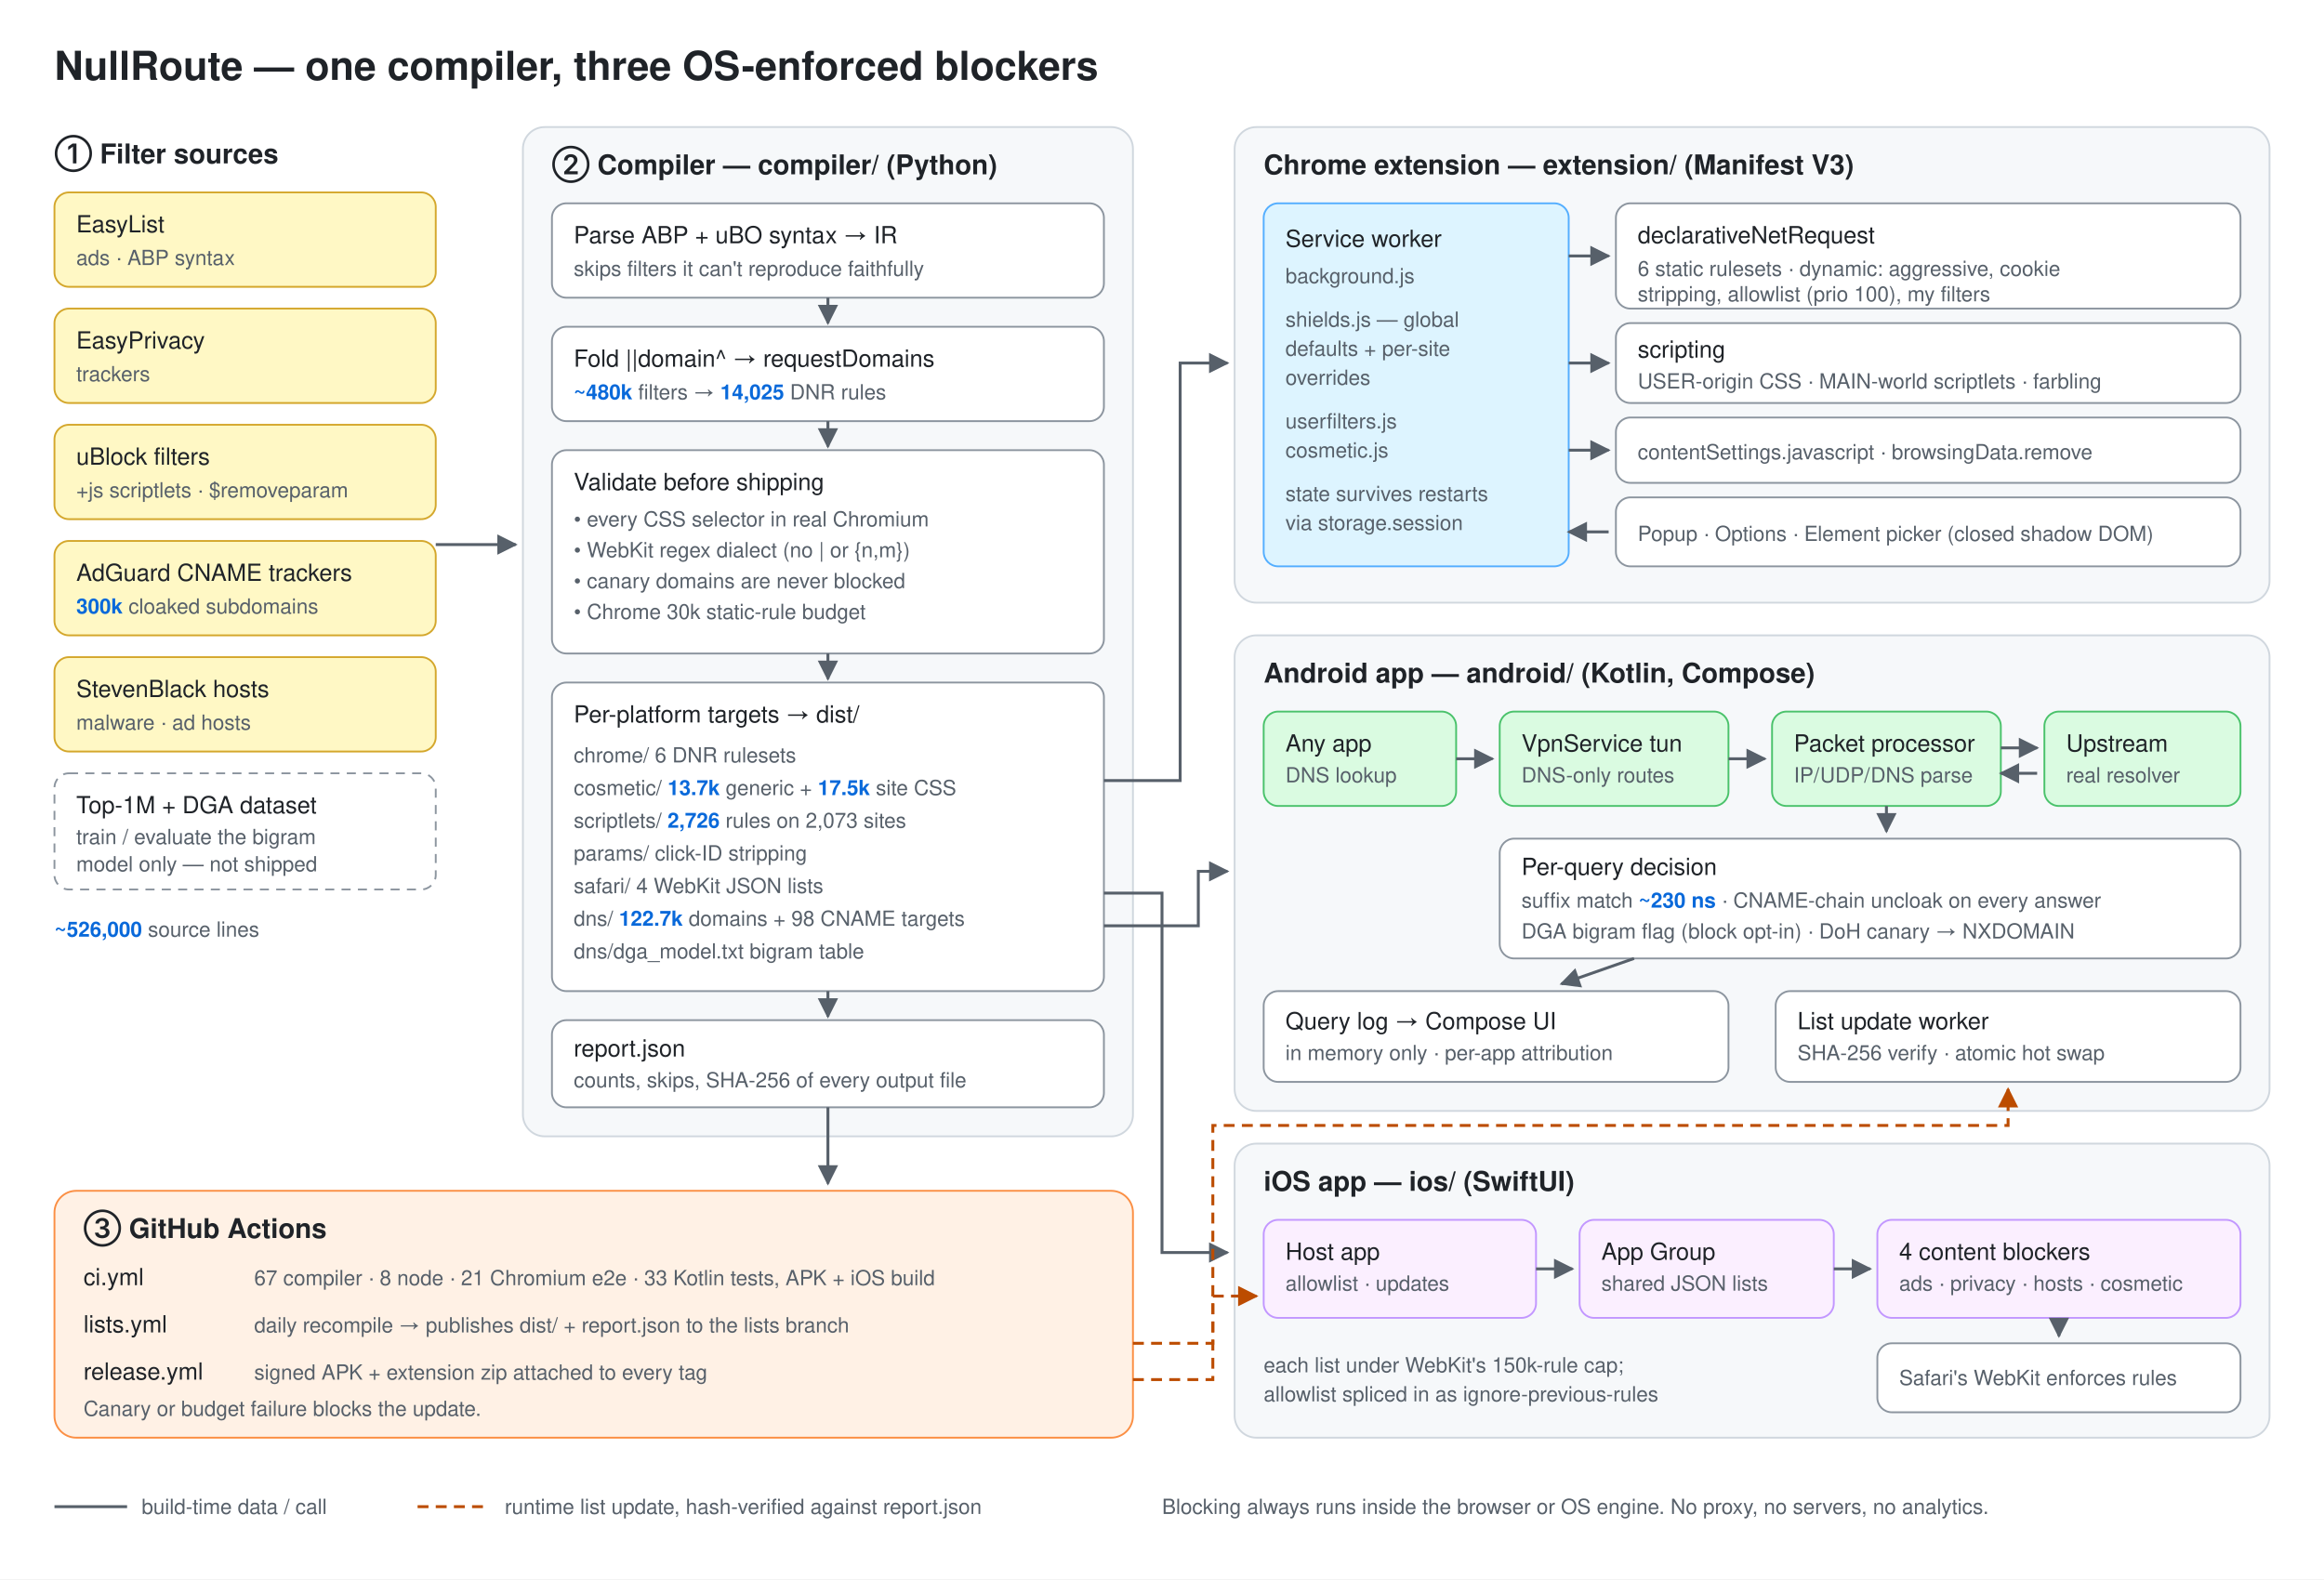
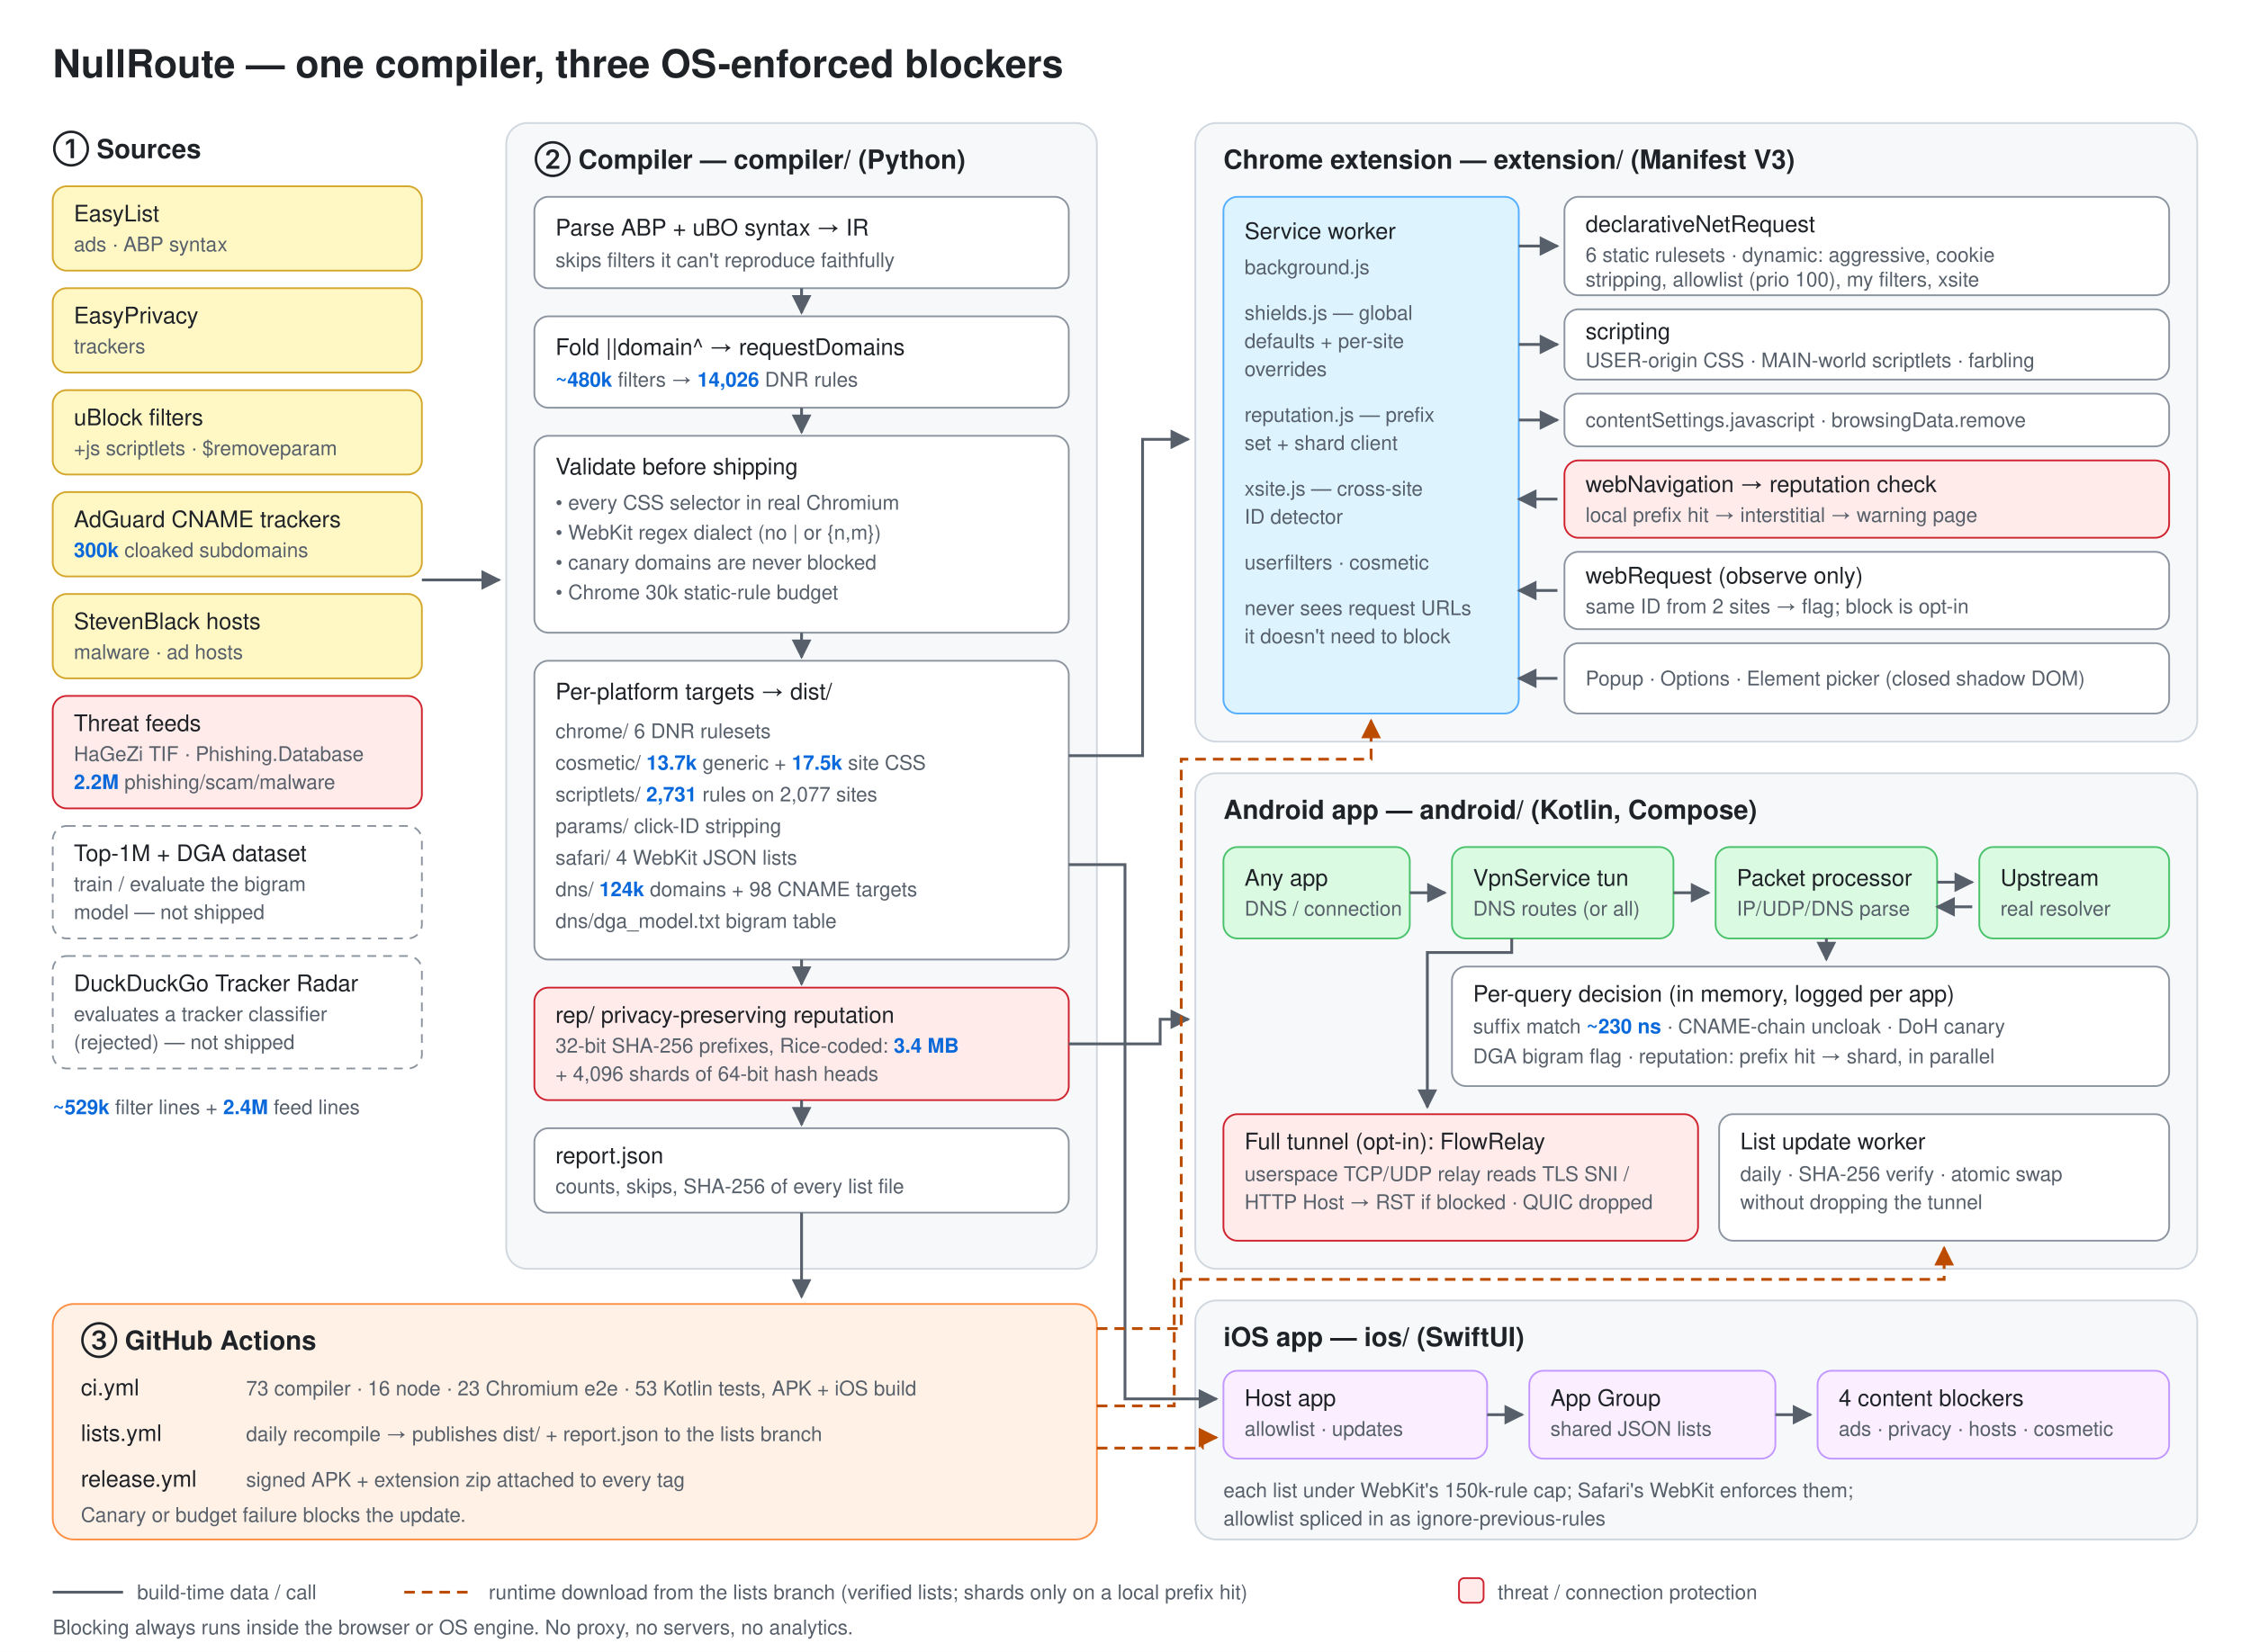
- <svg xmlns="http://www.w3.org/2000/svg" viewBox="0 0 1280 870" width="1280" height="870" font-family="-apple-system, BlinkMacSystemFont, 'Segoe UI', Helvetica, Arial, sans-serif">
+ <svg xmlns="http://www.w3.org/2000/svg" viewBox="0 0 1280 940" width="1280" height="940" font-family="-apple-system, BlinkMacSystemFont, 'Segoe UI', Helvetica, Arial, sans-serif">
  <style>
    .bg { fill: #ffffff; }
    .panel { fill: #f6f8fa; stroke: #d0d7de; }
    .box { fill: #ffffff; stroke: #8c959f; }
    .src { fill: #fff8c5; stroke: #d4a72c; }
+     .threat { fill: #ffebe9; stroke: #cf222e; }
    .dim { fill: #ffffff; stroke: #8c959f; stroke-dasharray: 5 4; }
    .chrome { fill: #ddf4ff; stroke: #54aeff; }
    .android { fill: #dafbe1; stroke: #4ac26b; }
    .ios { fill: #fbefff; stroke: #c297ff; }
    .ci { fill: #fff1e5; stroke: #fb8f44; }
    .t { fill: #1f2328; font-size: 13px; }
    .s { fill: #57606a; font-size: 11.5px; }
    .h { fill: #1f2328; font-size: 15px; font-weight: 600; }
    .title { fill: #1f2328; font-size: 22px; font-weight: 700; }
    .num { fill: #0969da; font-weight: 600; }
    .edge { stroke: #57606a; stroke-width: 1.6; fill: none; }
    .upd { stroke: #bc4c00; stroke-width: 1.6; fill: none; stroke-dasharray: 6 4; }
    .ah { fill: #57606a; }
    .ahu { fill: #bc4c00; }
    @media (prefers-color-scheme: dark) {
      .bg { fill: #0d1117; }
      .panel { fill: #161b22; stroke: #30363d; }
      .box, .dim { fill: #0d1117; stroke: #6e7681; }
      .src { fill: #272115; stroke: #9e6a03; }
+       .threat { fill: #2d1214; stroke: #da3633; }
      .chrome { fill: #0c2d4a; stroke: #1f6feb; }
      .android { fill: #0f2a19; stroke: #2ea043; }
      .ios { fill: #2a1a3e; stroke: #8957e5; }
      .ci { fill: #2d1a0e; stroke: #bd561d; }
      .t, .h, .title { fill: #e6edf3; }
      .s { fill: #8d96a0; }
      .num { fill: #4493f8; }
      .edge { stroke: #8d96a0; }
      .ah { fill: #8d96a0; }
      .upd { stroke: #f0883e; }
      .ahu { fill: #f0883e; }
    }
  </style>
  <defs>
    <marker id="a" viewBox="0 0 10 10" refX="9" refY="5" markerWidth="7" markerHeight="7" orient="auto-start-reverse">
      <path class="ah" d="M0,0 L10,5 L0,10 z" />
    </marker>
    <marker id="u" viewBox="0 0 10 10" refX="9" refY="5" markerWidth="7" markerHeight="7" orient="auto-start-reverse">
      <path class="ahu" d="M0,0 L10,5 L0,10 z" />
    </marker>
  </defs>
-   <rect class="bg" x="0" y="0" width="1280" height="870" />
+   <rect class="bg" x="0" y="0" width="1280" height="940" />
  <text class="title" x="30" y="44">NullRoute — one compiler, three OS-enforced blockers</text>
-   <text class="h" x="30" y="90">① Filter sources</text>
-   <rect class="src" x="30" y="106" width="210" height="52" rx="8" />
-   <text class="t" x="42" y="128">EasyList</text>
-   <text class="s" x="42" y="146">ads · ABP syntax</text>
-   <rect class="src" x="30" y="170" width="210" height="52" rx="8" />
-   <text class="t" x="42" y="192">EasyPrivacy</text>
-   <text class="s" x="42" y="210">trackers</text>
-   <rect class="src" x="30" y="234" width="210" height="52" rx="8" />
-   <text class="t" x="42" y="256">uBlock filters</text>
-   <text class="s" x="42" y="274">+js scriptlets · $removeparam</text>
-   <rect class="src" x="30" y="298" width="210" height="52" rx="8" />
-   <text class="t" x="42" y="320">AdGuard CNAME trackers</text>
-   <text class="s" x="42" y="338">
+   <text class="h" x="30" y="90">① Sources</text>
+   <rect class="src" x="30" y="106" width="210" height="48" rx="8" />
+   <text class="t" x="42" y="126">EasyList</text>
+   <text class="s" x="42" y="143">ads · ABP syntax</text>
+   <rect class="src" x="30" y="164" width="210" height="48" rx="8" />
+   <text class="t" x="42" y="184">EasyPrivacy</text>
+   <text class="s" x="42" y="201">trackers</text>
+   <rect class="src" x="30" y="222" width="210" height="48" rx="8" />
+   <text class="t" x="42" y="242">uBlock filters</text>
+   <text class="s" x="42" y="259">+js scriptlets · $removeparam</text>
+   <rect class="src" x="30" y="280" width="210" height="48" rx="8" />
+   <text class="t" x="42" y="300">AdGuard CNAME trackers</text>
+   <text class="s" x="42" y="317">
    <tspan class="num">300k</tspan> cloaked subdomains</text>
-   <rect class="src" x="30" y="362" width="210" height="52" rx="8" />
-   <text class="t" x="42" y="384">StevenBlack hosts</text>
-   <text class="s" x="42" y="402">malware · ad hosts</text>
-   <rect class="dim" x="30" y="426" width="210" height="64" rx="8" />
-   <text class="t" x="42" y="448">Top-1M + DGA dataset</text>
-   <text class="s" x="42" y="465">train / evaluate the bigram</text>
-   <text class="s" x="42" y="480">model only — not shipped</text>
-   <text class="s" x="30" y="516">
-     <tspan class="num">~526,000</tspan> source lines</text>
-   <path class="edge" d="M240,300 L284,300" marker-end="url(#a)" />
-   <rect class="panel" x="288" y="70" width="336" height="556" rx="12" />
+   <rect class="src" x="30" y="338" width="210" height="48" rx="8" />
+   <text class="t" x="42" y="358">StevenBlack hosts</text>
+   <text class="s" x="42" y="375">malware · ad hosts</text>
+   <rect class="threat" x="30" y="396" width="210" height="64" rx="8" />
+   <text class="t" x="42" y="416">Threat feeds</text>
+   <text class="s" x="42" y="433">HaGeZi TIF · Phishing.Database</text>
+   <text class="s" x="42" y="449">
+     <tspan class="num">2.2M</tspan> phishing/scam/malware</text>
+   <rect class="dim" x="30" y="470" width="210" height="64" rx="8" />
+   <text class="t" x="42" y="490">Top-1M + DGA dataset</text>
+   <text class="s" x="42" y="507">train / evaluate the bigram</text>
+   <text class="s" x="42" y="523">model — not shipped</text>
+   <rect class="dim" x="30" y="544" width="210" height="64" rx="8" />
+   <text class="t" x="42" y="564">DuckDuckGo Tracker Radar</text>
+   <text class="s" x="42" y="581">evaluates a tracker classifier</text>
+   <text class="s" x="42" y="597">(rejected) — not shipped</text>
+   <text class="s" x="30" y="634">
+     <tspan class="num">~529k</tspan> filter lines + <tspan class="num">2.4M</tspan> feed lines</text>
+   <path class="edge" d="M240,330 L284,330" marker-end="url(#a)" />
+   <rect class="panel" x="288" y="70" width="336" height="652" rx="12" />
  <text class="h" x="304" y="96">② Compiler — compiler/ (Python)</text>
  <rect class="box" x="304" y="112" width="304" height="52" rx="8" />
  <text class="t" x="316" y="134">Parse ABP + uBO syntax → IR</text>
  <text class="s" x="316" y="152">skips filters it can't reproduce faithfully</text>
  <path class="edge" d="M456,164 L456,178" marker-end="url(#a)" />
  <rect class="box" x="304" y="180" width="304" height="52" rx="8" />
  <text class="t" x="316" y="202">Fold ||domain^ → requestDomains</text>
  <text class="s" x="316" y="220">
-     <tspan class="num">~480k</tspan> filters → <tspan class="num">14,025</tspan> DNR rules</text>
+     <tspan class="num">~480k</tspan> filters → <tspan class="num">14,026</tspan> DNR rules</text>
  <path class="edge" d="M456,232 L456,246" marker-end="url(#a)" />
  <rect class="box" x="304" y="248" width="304" height="112" rx="8" />
  <text class="t" x="316" y="270">Validate before shipping</text>
  <text class="s" x="316" y="290">• every CSS selector in real Chromium</text>
  <text class="s" x="316" y="307">• WebKit regex dialect (no | or {n,m})</text>
  <text class="s" x="316" y="324">• canary domains are never blocked</text>
  <text class="s" x="316" y="341">• Chrome 30k static-rule budget</text>
  <path class="edge" d="M456,360 L456,374" marker-end="url(#a)" />
  <rect class="box" x="304" y="376" width="304" height="170" rx="8" />
  <text class="t" x="316" y="398">Per-platform targets → dist/</text>
  <text class="s" x="316" y="420">chrome/  6 DNR rulesets</text>
  <text class="s" x="316" y="438">cosmetic/  <tspan class="num">13.7k</tspan> generic + <tspan class="num">17.5k</tspan> site CSS</text>
-   <text class="s" x="316" y="456">scriptlets/  <tspan class="num">2,726</tspan> rules on 2,073 sites</text>
+   <text class="s" x="316" y="456">scriptlets/  <tspan class="num">2,731</tspan> rules on 2,077 sites</text>
  <text class="s" x="316" y="474">params/  click-ID stripping</text>
  <text class="s" x="316" y="492">safari/  4 WebKit JSON lists</text>
-   <text class="s" x="316" y="510">dns/  <tspan class="num">122.7k</tspan> domains + 98 CNAME targets</text>
+   <text class="s" x="316" y="510">dns/  <tspan class="num">124k</tspan> domains + 98 CNAME targets</text>
  <text class="s" x="316" y="528">dns/dga_model.txt  bigram table</text>
  <path class="edge" d="M456,546 L456,560" marker-end="url(#a)" />
-   <rect class="box" x="304" y="562" width="304" height="48" rx="8" />
-   <text class="t" x="316" y="582">report.json</text>
-   <text class="s" x="316" y="599">counts, skips, SHA-256 of every output file</text>
-   <rect class="ci" x="30" y="656" width="594" height="136" rx="12" />
-   <text class="h" x="46" y="682">③ GitHub Actions</text>
-   <text class="t" x="46" y="708">ci.yml</text>
-   <text class="s" x="140" y="708">67 compiler · 8 node · 21 Chromium e2e · 33 Kotlin tests, APK + iOS build</text>
-   <text class="t" x="46" y="734">lists.yml</text>
-   <text class="s" x="140" y="734">daily recompile → publishes dist/ + report.json to the lists branch</text>
-   <text class="t" x="46" y="760">release.yml</text>
-   <text class="s" x="140" y="760">signed APK + extension zip attached to every tag</text>
-   <text class="s" x="46" y="780">Canary or budget failure blocks the update.</text>
-   <path class="edge" d="M456,610 L456,652" marker-end="url(#a)" />
-   <rect class="panel" x="680" y="70" width="570" height="262" rx="12" />
+   <rect class="threat" x="304" y="562" width="304" height="64" rx="8" />
+   <text class="t" x="316" y="582">rep/  privacy-preserving reputation</text>
+   <text class="s" x="316" y="599">32-bit SHA-256 prefixes, Rice-coded: <tspan class="num">3.4 MB</tspan>
+   </text>
+   <text class="s" x="316" y="615">+ 4,096 shards of 64-bit hash heads</text>
+   <path class="edge" d="M456,626 L456,640" marker-end="url(#a)" />
+   <rect class="box" x="304" y="642" width="304" height="48" rx="8" />
+   <text class="t" x="316" y="662">report.json</text>
+   <text class="s" x="316" y="679">counts, skips, SHA-256 of every list file</text>
+   <rect class="ci" x="30" y="742" width="594" height="134" rx="12" />
+   <text class="h" x="46" y="768">③ GitHub Actions</text>
+   <text class="t" x="46" y="794">ci.yml</text>
+   <text class="s" x="140" y="794">73 compiler · 16 node · 23 Chromium e2e · 53 Kotlin tests, APK + iOS build</text>
+   <text class="t" x="46" y="820">lists.yml</text>
+   <text class="s" x="140" y="820">daily recompile → publishes dist/ + report.json to the lists branch</text>
+   <text class="t" x="46" y="846">release.yml</text>
+   <text class="s" x="140" y="846">signed APK + extension zip attached to every tag</text>
+   <text class="s" x="46" y="866">Canary or budget failure blocks the update.</text>
+   <path class="edge" d="M456,690 L456,738" marker-end="url(#a)" />
+   <rect class="panel" x="680" y="70" width="570" height="352" rx="12" />
  <text class="h" x="696" y="96">Chrome extension — extension/ (Manifest V3)</text>
-   <rect class="chrome" x="696" y="112" width="168" height="200" rx="8" />
+   <rect class="chrome" x="696" y="112" width="168" height="294" rx="8" />
  <text class="t" x="708" y="136">Service worker</text>
  <text class="s" x="708" y="156">background.js</text>
-   <text class="s" x="708" y="180">shields.js — global</text>
-   <text class="s" x="708" y="196">defaults + per-site</text>
-   <text class="s" x="708" y="212">overrides</text>
-   <text class="s" x="708" y="236">userfilters.js</text>
-   <text class="s" x="708" y="252">cosmetic.js</text>
-   <text class="s" x="708" y="276">state survives restarts</text>
-   <text class="s" x="708" y="292">via storage.session</text>
-   <rect class="box" x="890" y="112" width="344" height="58" rx="8" />
-   <text class="t" x="902" y="134">declarativeNetRequest</text>
-   <text class="s" x="902" y="152">6 static rulesets · dynamic: aggressive, cookie</text>
-   <text class="s" x="902" y="166">stripping, allowlist (prio 100), my filters</text>
-   <rect class="box" x="890" y="178" width="344" height="44" rx="8" />
-   <text class="t" x="902" y="197">scripting</text>
-   <text class="s" x="902" y="214">USER-origin CSS · MAIN-world scriptlets · farbling</text>
-   <rect class="box" x="890" y="230" width="344" height="36" rx="8" />
-   <text class="s" x="902" y="253">contentSettings.javascript · browsingData.remove</text>
-   <rect class="box" x="890" y="274" width="344" height="38" rx="8" />
-   <text class="s" x="902" y="298">Popup · Options · Element picker (closed shadow DOM)</text>
-   <path class="edge" d="M864,141 L886,141" marker-end="url(#a)" />
-   <path class="edge" d="M864,200 L886,200" marker-end="url(#a)" />
-   <path class="edge" d="M864,248 L886,248" marker-end="url(#a)" />
-   <path class="edge" d="M886,293 L864,293" marker-end="url(#a)" />
-   <rect class="panel" x="680" y="350" width="570" height="262" rx="12" />
-   <text class="h" x="696" y="376">Android app — android/ (Kotlin, Compose)</text>
-   <rect class="android" x="696" y="392" width="106" height="52" rx="8" />
-   <text class="t" x="708" y="414">Any app</text>
-   <text class="s" x="708" y="431">DNS lookup</text>
-   <rect class="android" x="826" y="392" width="126" height="52" rx="8" />
-   <text class="t" x="838" y="414">VpnService tun</text>
-   <text class="s" x="838" y="431">DNS-only routes</text>
-   <rect class="android" x="976" y="392" width="126" height="52" rx="8" />
-   <text class="t" x="988" y="414">Packet processor</text>
-   <text class="s" x="988" y="431">IP/UDP/DNS parse</text>
-   <rect class="android" x="1126" y="392" width="108" height="52" rx="8" />
-   <text class="t" x="1138" y="414">Upstream</text>
-   <text class="s" x="1138" y="431">real resolver</text>
-   <path class="edge" d="M802,418 L822,418" marker-end="url(#a)" />
-   <path class="edge" d="M952,418 L972,418" marker-end="url(#a)" />
-   <path class="edge" d="M1102,412 L1122,412" marker-end="url(#a)" />
-   <path class="edge" d="M1122,426 L1102,426" marker-end="url(#a)" />
-   <rect class="box" x="826" y="462" width="408" height="66" rx="8" />
-   <text class="t" x="838" y="482">Per-query decision</text>
-   <text class="s" x="838" y="500">suffix match <tspan class="num">~230 ns</tspan> · CNAME-chain uncloak on every answer</text>
-   <text class="s" x="838" y="517">DGA bigram flag (block opt-in) · DoH canary → NXDOMAIN</text>
-   <path class="edge" d="M1039,444 L1039,458" marker-end="url(#a)" />
-   <rect class="box" x="696" y="546" width="256" height="50" rx="8" />
-   <text class="t" x="708" y="567">Query log → Compose UI</text>
-   <text class="s" x="708" y="584">in memory only · per-app attribution</text>
-   <rect class="box" x="978" y="546" width="256" height="50" rx="8" />
-   <text class="t" x="990" y="567">List update worker</text>
-   <text class="s" x="990" y="584">SHA-256 verify · atomic hot swap</text>
-   <path class="edge" d="M900,528 L860,542" marker-end="url(#a)" />
-   <rect class="panel" x="680" y="630" width="570" height="162" rx="12" />
-   <text class="h" x="696" y="656">iOS app — ios/ (SwiftUI)</text>
-   <rect class="ios" x="696" y="672" width="150" height="54" rx="8" />
-   <text class="t" x="708" y="694">Host app</text>
-   <text class="s" x="708" y="711">allowlist · updates</text>
-   <rect class="ios" x="870" y="672" width="140" height="54" rx="8" />
-   <text class="t" x="882" y="694">App Group</text>
-   <text class="s" x="882" y="711">shared JSON lists</text>
-   <rect class="ios" x="1034" y="672" width="200" height="54" rx="8" />
-   <text class="t" x="1046" y="694">4 content blockers</text>
-   <text class="s" x="1046" y="711">ads · privacy · hosts · cosmetic</text>
-   <path class="edge" d="M846,699 L866,699" marker-end="url(#a)" />
-   <path class="edge" d="M1010,699 L1030,699" marker-end="url(#a)" />
-   <rect class="box" x="1034" y="740" width="200" height="38" rx="8" />
-   <text class="s" x="1046" y="763">Safari's WebKit enforces rules</text>
-   <path class="edge" d="M1134,726 L1134,736" marker-end="url(#a)" />
-   <text class="s" x="696" y="756">each list under WebKit's 150k-rule cap;</text>
-   <text class="s" x="696" y="772">allowlist spliced in as ignore-previous-rules</text>
-   <path class="edge" d="M608,430 L650,430 L650,200 L676,200" marker-end="url(#a)" />
-   <path class="edge" d="M608,510 L660,510 L660,480 L676,480" marker-end="url(#a)" />
-   <path class="edge" d="M608,492 L640,492 L640,690 L676,690" marker-end="url(#a)" />
-   <path class="upd" d="M624,740 L668,740 L668,620 L1106,620 L1106,600" marker-end="url(#u)" />
-   <path class="upd" d="M624,760 L668,760 L668,714 L692,714" marker-end="url(#u)" />
-   <line class="edge" x1="30" y1="830" x2="70" y2="830" />
-   <text class="s" x="78" y="834">build-time data / call</text>
-   <line class="upd" x1="230" y1="830" x2="270" y2="830" />
-   <text class="s" x="278" y="834">runtime list update, hash-verified against report.json</text>
-   <text class="s" x="640" y="834">Blocking always runs inside the browser or OS engine. No proxy, no servers, no analytics.</text>
+   <text class="s" x="708" y="182">shields.js — global</text>
+   <text class="s" x="708" y="198">defaults + per-site</text>
+   <text class="s" x="708" y="214">overrides</text>
+   <text class="s" x="708" y="240">reputation.js — prefix</text>
+   <text class="s" x="708" y="256">set + shard client</text>
+   <text class="s" x="708" y="282">xsite.js — cross-site</text>
+   <text class="s" x="708" y="298">ID detector</text>
+   <text class="s" x="708" y="324">userfilters · cosmetic</text>
+   <text class="s" x="708" y="350">never sees request URLs</text>
+   <text class="s" x="708" y="366">it doesn't need to block</text>
+   <rect class="box" x="890" y="112" width="344" height="56" rx="8" />
+   <text class="t" x="902" y="132">declarativeNetRequest</text>
+   <text class="s" x="902" y="149">6 static rulesets · dynamic: aggressive, cookie</text>
+   <text class="s" x="902" y="163">stripping, allowlist (prio 100), my filters, xsite</text>
+   <rect class="box" x="890" y="176" width="344" height="40" rx="8" />
+   <text class="t" x="902" y="193">scripting</text>
+   <text class="s" x="902" y="209">USER-origin CSS · MAIN-world scriptlets · farbling</text>
+   <rect class="box" x="890" y="224" width="344" height="30" rx="8" />
+   <text class="s" x="902" y="243">contentSettings.javascript · browsingData.remove</text>
+   <rect class="threat" x="890" y="262" width="344" height="44" rx="8" />
+   <text class="t" x="902" y="280">webNavigation → reputation check</text>
+   <text class="s" x="902" y="297">local prefix hit → interstitial → warning page</text>
+   <rect class="box" x="890" y="314" width="344" height="44" rx="8" />
+   <text class="t" x="902" y="332">webRequest (observe only)</text>
+   <text class="s" x="902" y="349">same ID from 2 sites → flag; block is opt-in</text>
+   <rect class="box" x="890" y="366" width="344" height="40" rx="8" />
+   <text class="s" x="902" y="390">Popup · Options · Element picker (closed shadow DOM)</text>
+   <path class="edge" d="M864,140 L886,140" marker-end="url(#a)" />
+   <path class="edge" d="M864,196 L886,196" marker-end="url(#a)" />
+   <path class="edge" d="M864,239 L886,239" marker-end="url(#a)" />
+   <path class="edge" d="M886,284 L864,284" marker-end="url(#a)" />
+   <path class="edge" d="M886,336 L864,336" marker-end="url(#a)" />
+   <path class="edge" d="M886,386 L864,386" marker-end="url(#a)" />
+   <rect class="panel" x="680" y="440" width="570" height="282" rx="12" />
+   <text class="h" x="696" y="466">Android app — android/ (Kotlin, Compose)</text>
+   <rect class="android" x="696" y="482" width="106" height="52" rx="8" />
+   <text class="t" x="708" y="504">Any app</text>
+   <text class="s" x="708" y="521">DNS / connection</text>
+   <rect class="android" x="826" y="482" width="126" height="52" rx="8" />
+   <text class="t" x="838" y="504">VpnService tun</text>
+   <text class="s" x="838" y="521">DNS routes (or all)</text>
+   <rect class="android" x="976" y="482" width="126" height="52" rx="8" />
+   <text class="t" x="988" y="504">Packet processor</text>
+   <text class="s" x="988" y="521">IP/UDP/DNS parse</text>
+   <rect class="android" x="1126" y="482" width="108" height="52" rx="8" />
+   <text class="t" x="1138" y="504">Upstream</text>
+   <text class="s" x="1138" y="521">real resolver</text>
+   <path class="edge" d="M802,508 L822,508" marker-end="url(#a)" />
+   <path class="edge" d="M952,508 L972,508" marker-end="url(#a)" />
+   <path class="edge" d="M1102,502 L1122,502" marker-end="url(#a)" />
+   <path class="edge" d="M1122,516 L1102,516" marker-end="url(#a)" />
+   <rect class="box" x="826" y="550" width="408" height="68" rx="8" />
+   <text class="t" x="838" y="570">Per-query decision (in memory, logged per app)</text>
+   <text class="s" x="838" y="588">suffix match <tspan class="num">~230 ns</tspan> · CNAME-chain uncloak · DoH canary</text>
+   <text class="s" x="838" y="605">DGA bigram flag · reputation: prefix hit → shard, in parallel</text>
+   <path class="edge" d="M1039,534 L1039,546" marker-end="url(#a)" />
+   <rect class="threat" x="696" y="634" width="270" height="72" rx="8" />
+   <text class="t" x="708" y="654">Full tunnel (opt-in): FlowRelay</text>
+   <text class="s" x="708" y="672">userspace TCP/UDP relay reads TLS SNI /</text>
+   <text class="s" x="708" y="688">HTTP Host → RST if blocked · QUIC dropped</text>
+   <path class="edge" d="M860,534 L860,542 L812,542 L812,630" marker-end="url(#a)" />
+   <rect class="box" x="978" y="634" width="256" height="72" rx="8" />
+   <text class="t" x="990" y="654">List update worker</text>
+   <text class="s" x="990" y="672">daily · SHA-256 verify · atomic swap</text>
+   <text class="s" x="990" y="688">without dropping the tunnel</text>
+   <rect class="panel" x="680" y="740" width="570" height="136" rx="12" />
+   <text class="h" x="696" y="766">iOS app — ios/ (SwiftUI)</text>
+   <rect class="ios" x="696" y="780" width="150" height="50" rx="8" />
+   <text class="t" x="708" y="800">Host app</text>
+   <text class="s" x="708" y="817">allowlist · updates</text>
+   <rect class="ios" x="870" y="780" width="140" height="50" rx="8" />
+   <text class="t" x="882" y="800">App Group</text>
+   <text class="s" x="882" y="817">shared JSON lists</text>
+   <rect class="ios" x="1034" y="780" width="200" height="50" rx="8" />
+   <text class="t" x="1046" y="800">4 content blockers</text>
+   <text class="s" x="1046" y="817">ads · privacy · hosts · cosmetic</text>
+   <path class="edge" d="M846,805 L866,805" marker-end="url(#a)" />
+   <path class="edge" d="M1010,805 L1030,805" marker-end="url(#a)" />
+   <text class="s" x="696" y="852">each list under WebKit's 150k-rule cap; Safari's WebKit enforces them;</text>
+   <text class="s" x="696" y="868">allowlist spliced in as ignore-previous-rules</text>
+   <path class="edge" d="M608,430 L650,430 L650,250 L676,250" marker-end="url(#a)" />
+   <path class="edge" d="M608,594 L660,594 L660,580 L676,580" marker-end="url(#a)" />
+   <path class="edge" d="M608,492 L640,492 L640,796 L692,796" marker-end="url(#a)" />
+   <path class="upd" d="M624,800 L668,800 L668,728 L1106,728 L1106,710" marker-end="url(#u)" />
+   <path class="upd" d="M624,824 L684,824 L684,818 L692,818" marker-end="url(#u)" />
+   <path class="upd" d="M624,756 L672,756 L672,432 L780,432 L780,410" marker-end="url(#u)" />
+   <line class="edge" x1="30" y1="906" x2="70" y2="906" />
+   <text class="s" x="78" y="910">build-time data / call</text>
+   <line class="upd" x1="230" y1="906" x2="270" y2="906" />
+   <text class="s" x="278" y="910">runtime download from the lists branch (verified lists; shards only on a local prefix hit)</text>
+   <rect class="threat" x="830" y="898" width="14" height="14" rx="3" />
+   <text class="s" x="852" y="910">threat / connection protection</text>
+   <text class="s" x="30" y="930">Blocking always runs inside the browser or OS engine. No proxy, no servers, no analytics.</text>
</svg>
